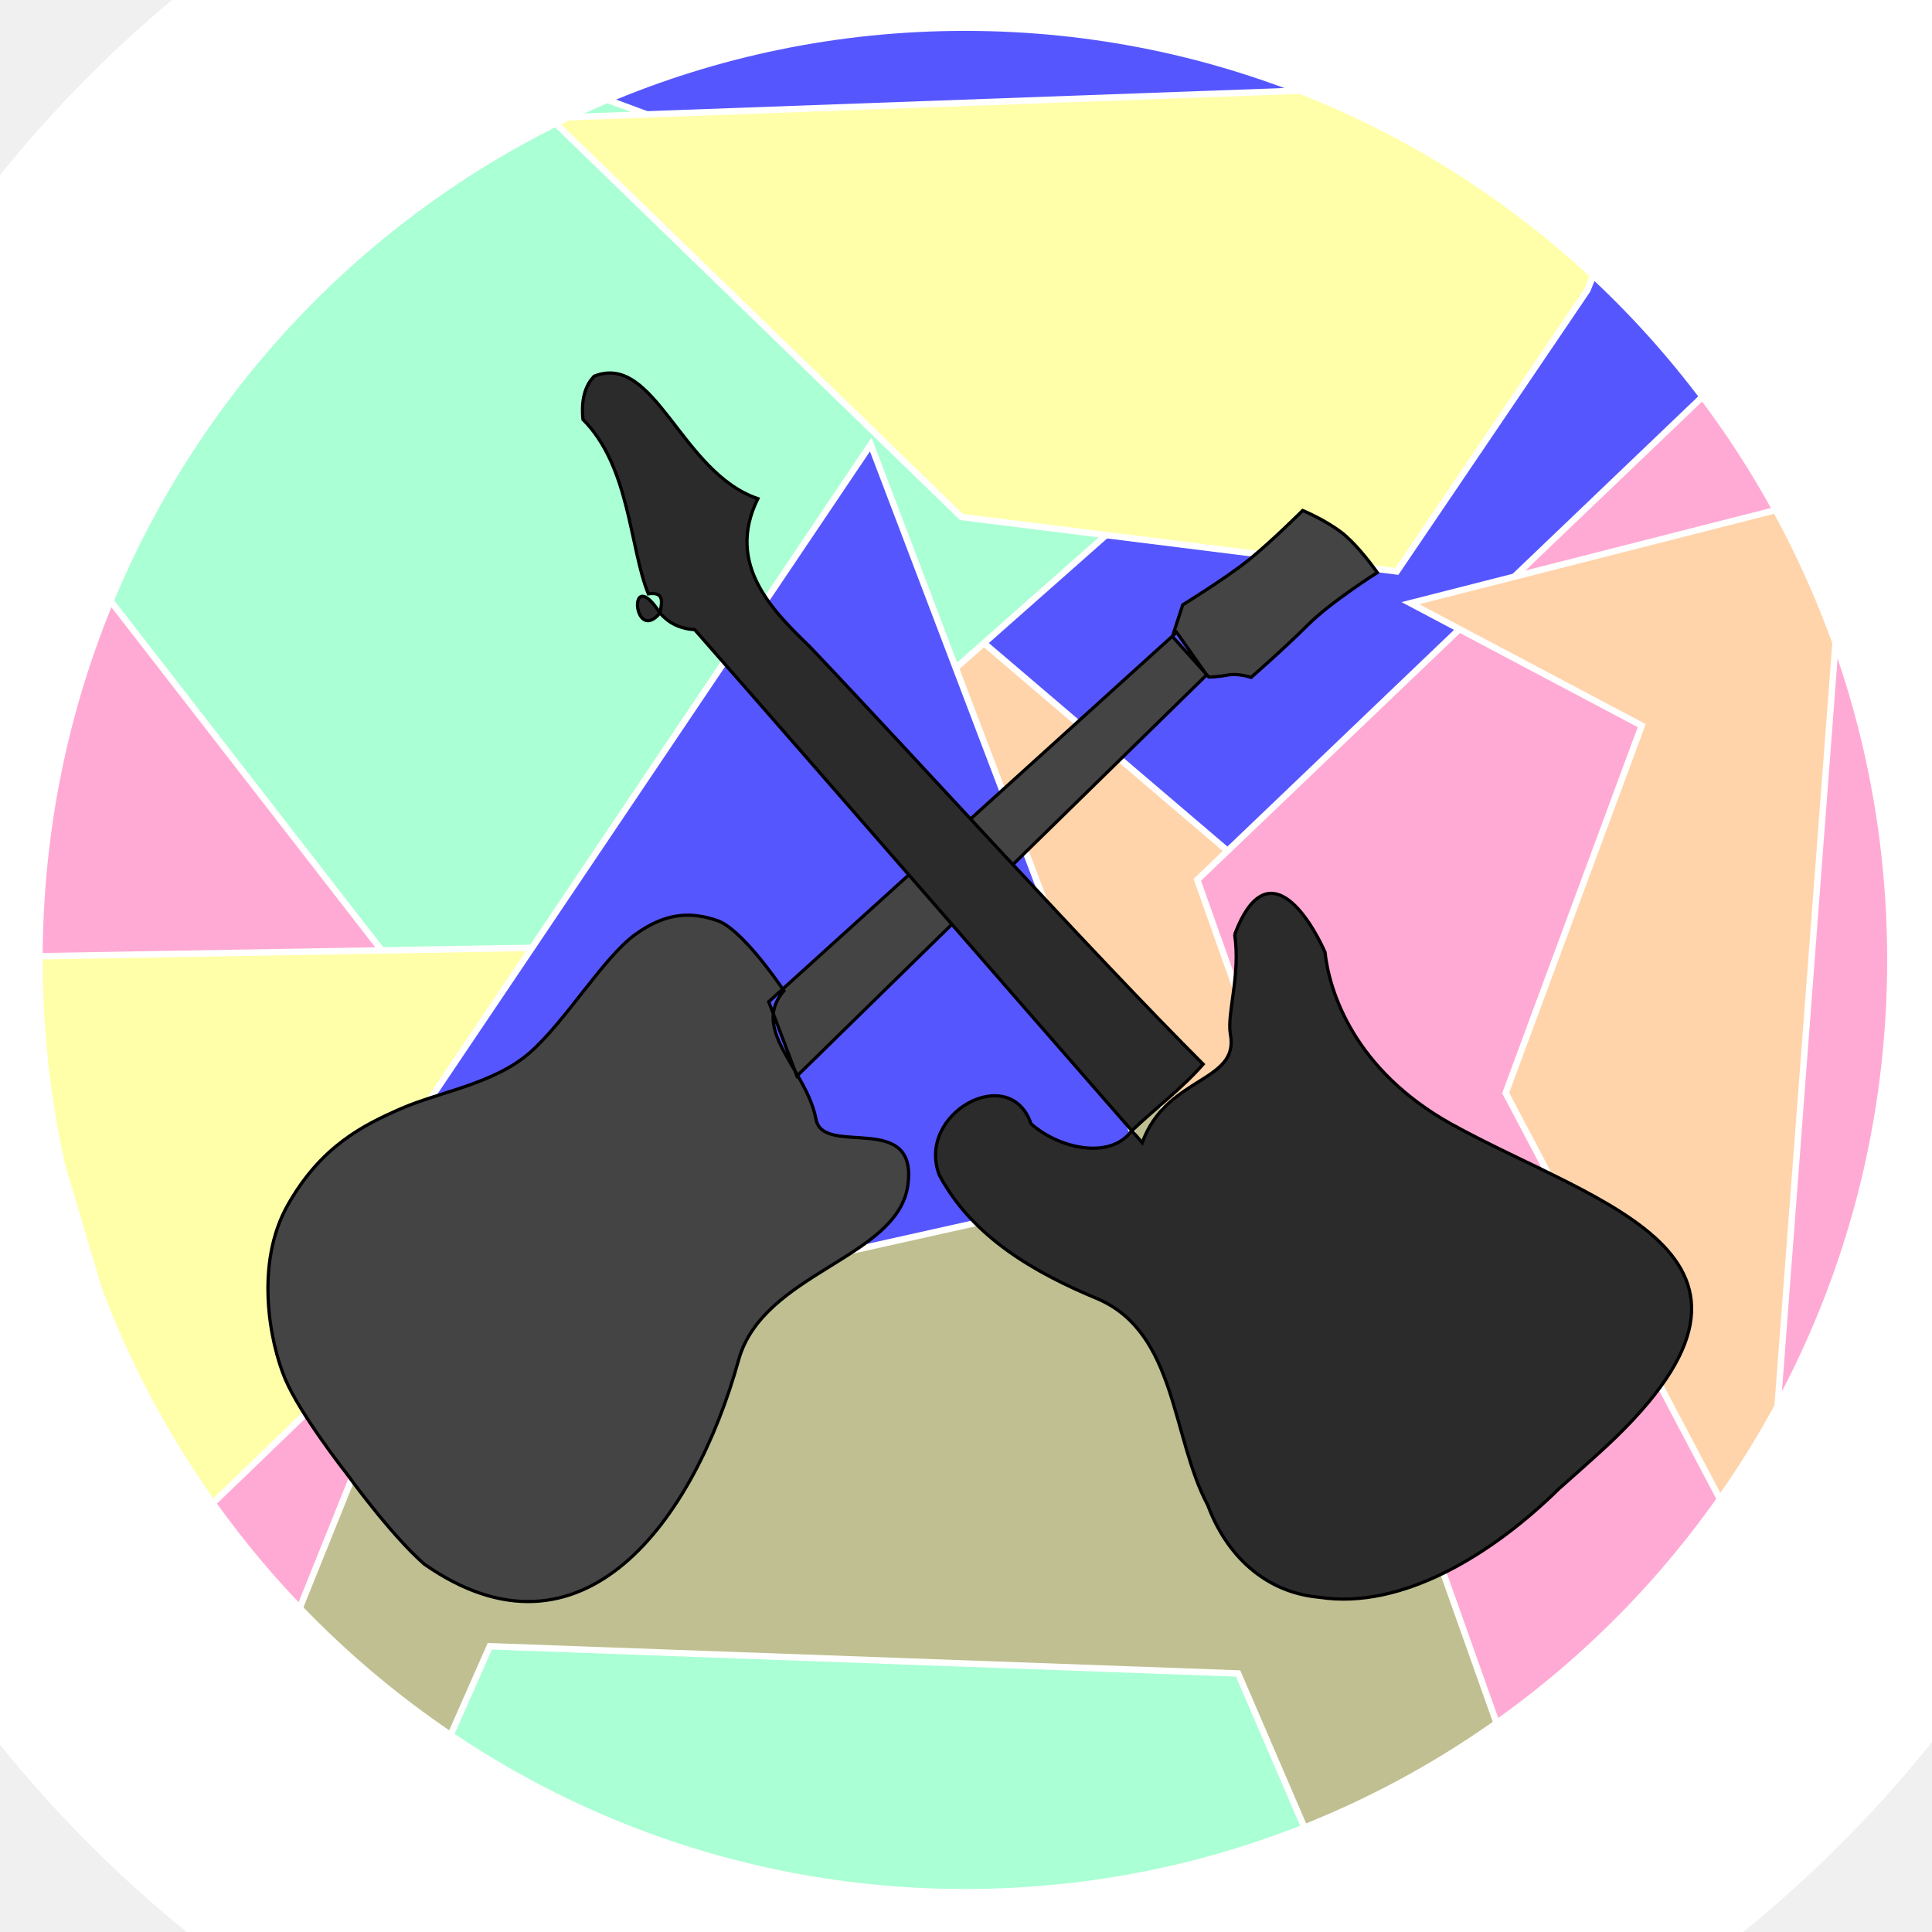
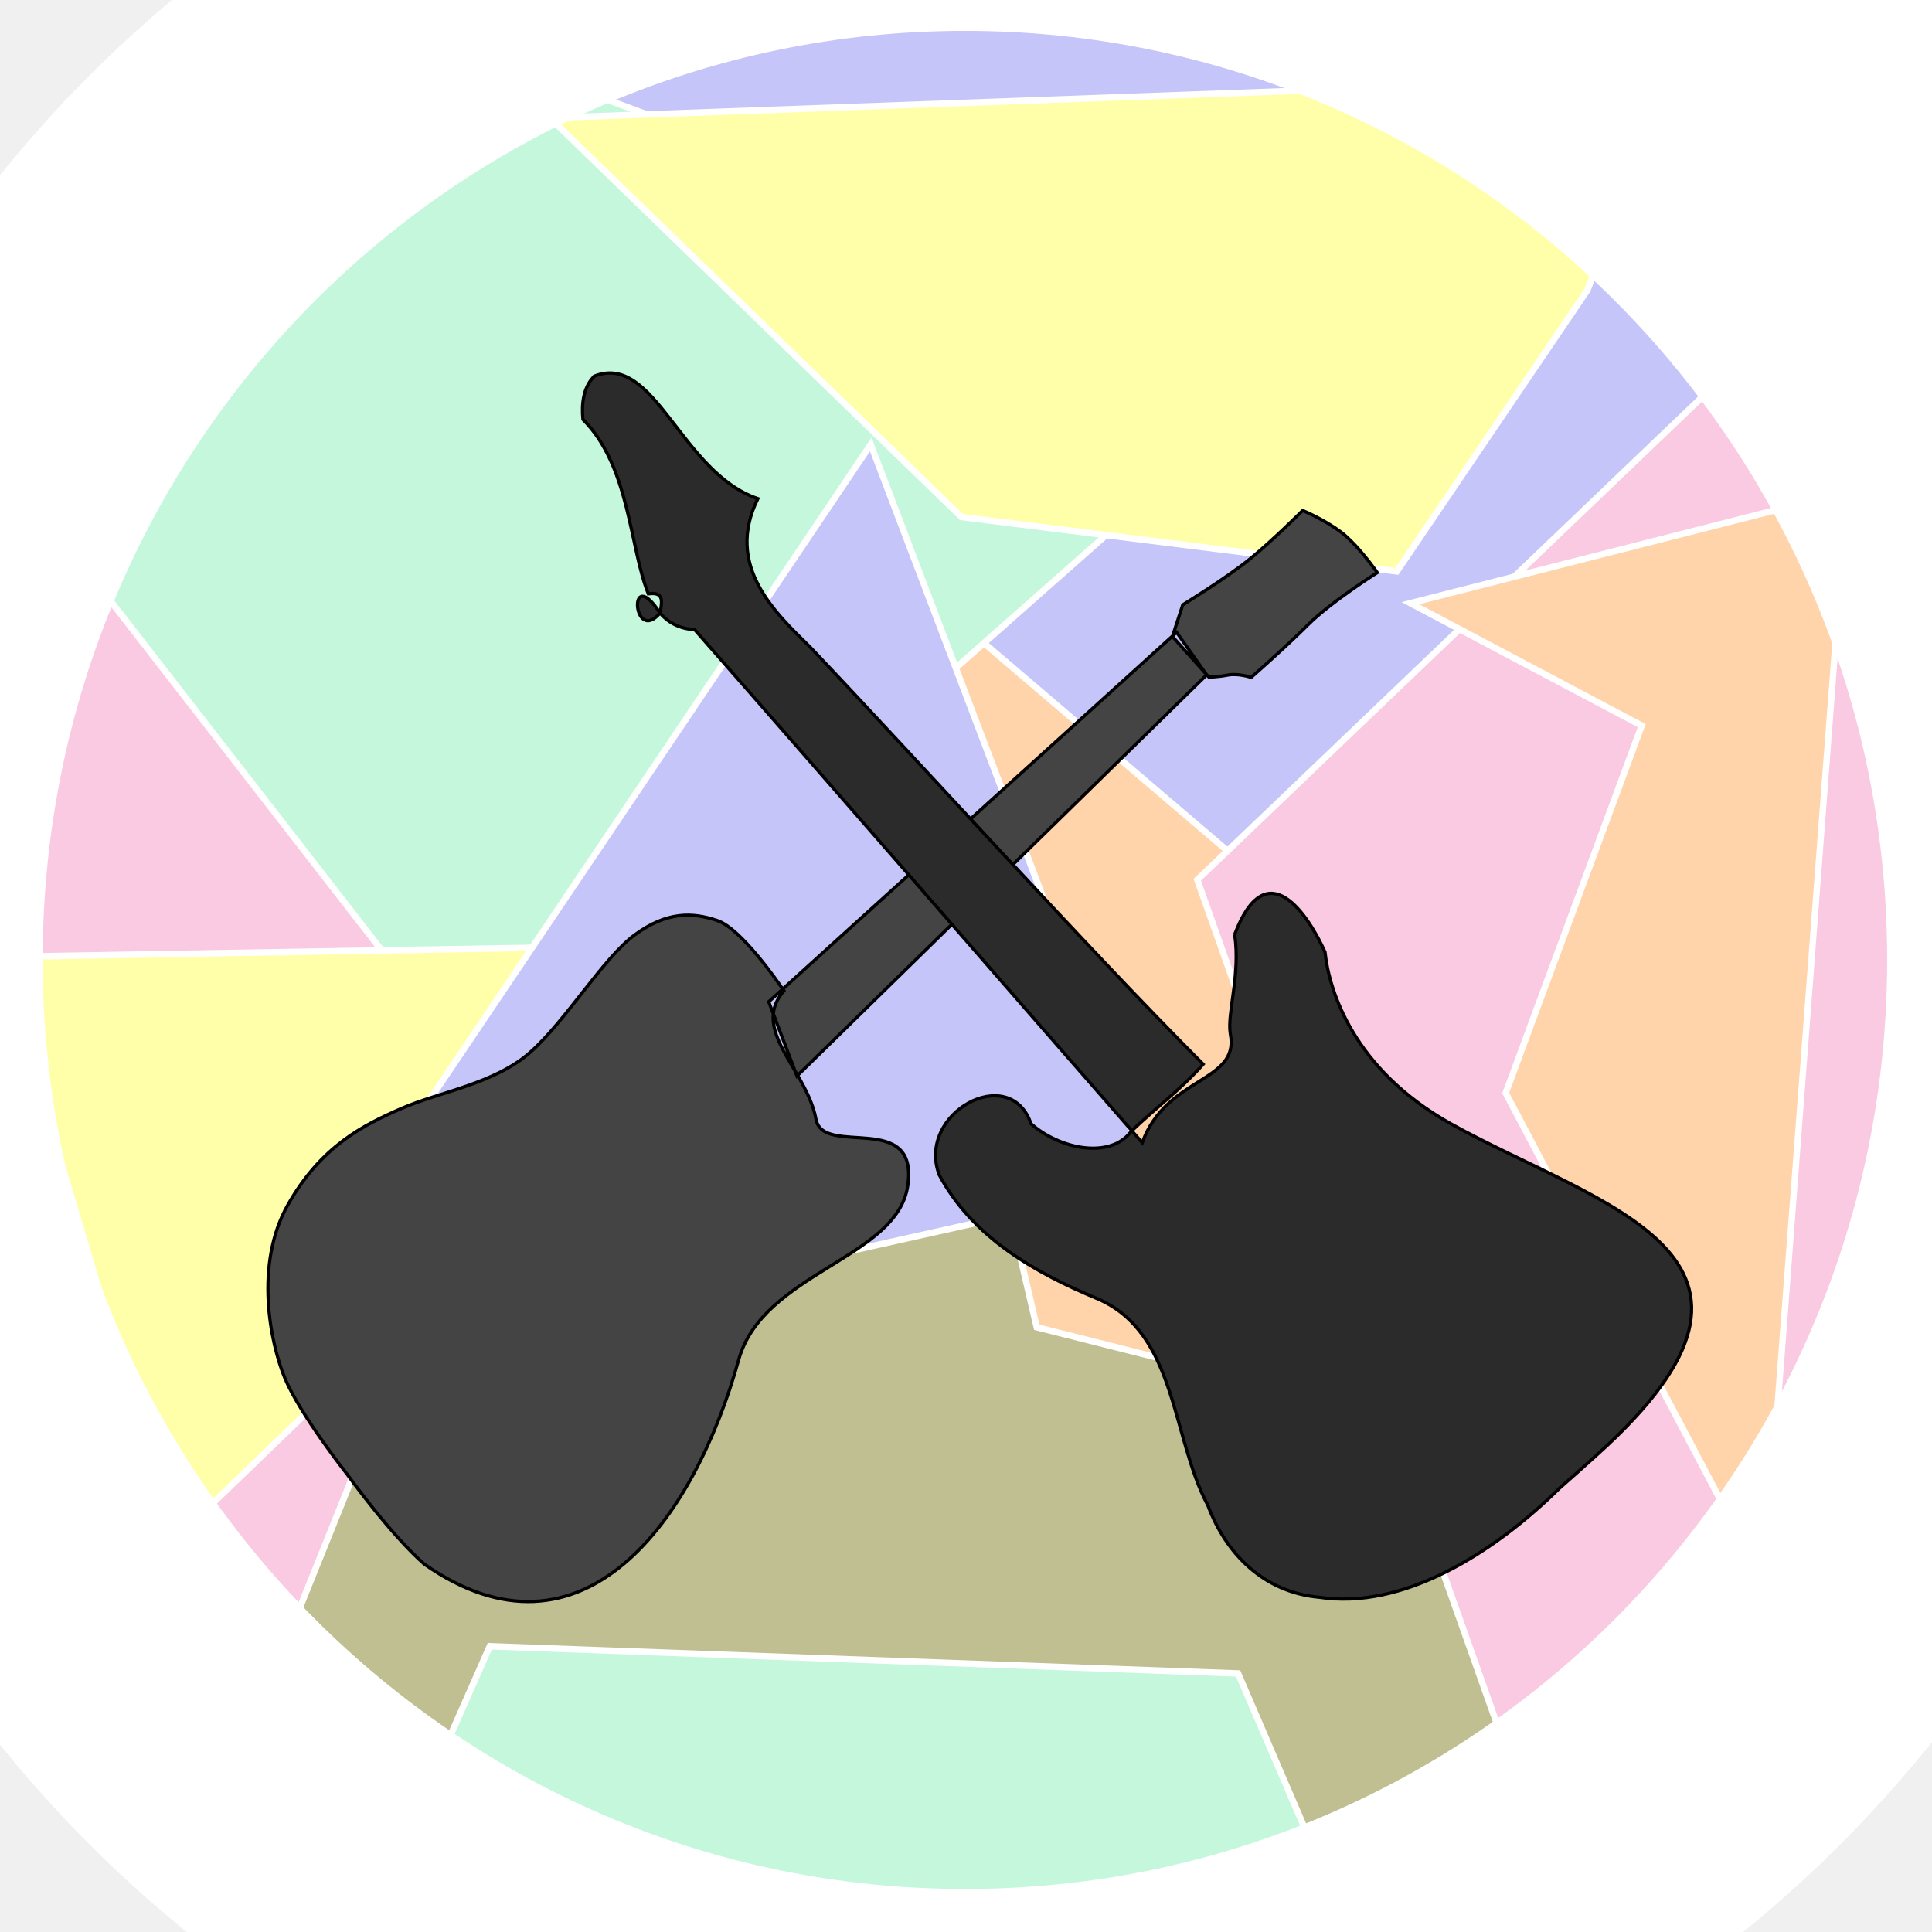
<svg xmlns="http://www.w3.org/2000/svg" width="600" height="600">
  <g>
-     <ellipse stroke="#000" ry="299.5" rx="299.333" id="svg_1" cy="299.5" cx="300" fill="#fff" />
-     <path transform="rotate(-40 353.915 360.512)" stroke="#ffffff" id="svg_49" d="m456.256,173.717l-204.682,38.109l108.439,41.935l-63.788,125.805l121.197,167.741l38.833,-373.59z" opacity="NaN" stroke-width="2" fill="#ffd4aa" />
-     <path transform="rotate(50 395.618 37.29)" stroke="#ffffff" stroke-width="2" id="svg_48" d="m134.775,233.502l351.215,-392.844l170.471,337.379l-332.693,55.885l-188.993,-0.42z" opacity="NaN" fill="#5656ff" />
-     <path stroke="#ffffff" id="svg_47" d="m66.568,446.048c0,0 230.983,-182.803 232.02,-184.08c0.371,1.277 232.762,305.307 232.391,304.03c0.371,1.277 -292.582,28.216 -292.954,26.939c0.371,1.277 -147.514,-48.753 -147.885,-50.03c0.371,1.277 -23.572,-96.859 -23.572,-96.859z" opacity="NaN" fill="#bfbf91" />
-     <path id="svg_46" d="m480.646,579.8l-108.82,-306.564l192.955,-184.504l35.211,173.237l-4.225,195.772l-115.12,122.06z" opacity="NaN" stroke-width="2" stroke="#ffffff" fill="#ffaad4" />
-     <path id="svg_45" d="m69.384,106.567l84.135,242.724l-84.506,209.856l-66.196,-139.435l-1.408,-250.701l67.976,-62.445z" opacity="NaN" stroke-width="2" stroke="#ffffff" fill="#ffaad4" />
-     <path id="svg_30" d="m280.088,643.923l0.569,0l0.176,-0.541l0.176,0.541l0.569,0l-0.46,0.334l0.176,0.541l-0.46,-0.334l-0.46,0.334l0.176,-0.541l-0.46,-0.334z" stroke-width="5" stroke="#000" fill="none" />
-     <path fill="#fff" stroke="#000" d="m-97.573,98.167c-0.084,-0.015 -0.113,-0.121 -0.063,-0.185c0.067,-0.098 0.209,-0.165 0.32,-0.103c0.002,-0.347 0.001,-0.693 0.001,-1.04c0.278,-0.056 0.557,-0.109 0.835,-0.165c-0.001,0.389 -0.001,0.777 -0.002,1.166c-0.044,0.118 -0.184,0.199 -0.307,0.163c-0.073,-0.022 -0.09,-0.116 -0.05,-0.174c0.056,-0.086 0.159,-0.145 0.263,-0.129c0.03,-0.003 0.073,0.045 0.061,-0.009c0,-0.234 0,-0.467 0,-0.701c-0.255,0.051 -0.511,0.1 -0.766,0.151c-0.001,0.282 0.003,0.564 -0.003,0.845c-0.018,0.095 -0.111,0.16 -0.2,0.179c-0.03,0.004 -0.06,0.007 -0.09,0.002l0,0zm0.666,-1.176c0.131,-0.026 0.262,-0.051 0.393,-0.077c0.017,-0.066 -0.058,-0.023 -0.095,-0.022c-0.224,0.044 -0.448,0.088 -0.672,0.132c-0.017,0.066 0.058,0.023 0.095,0.022c0.093,-0.018 0.186,-0.037 0.278,-0.055l0,0zm0,-0.116c0.131,-0.026 0.262,-0.051 0.393,-0.077c0.017,-0.066 -0.058,-0.023 -0.095,-0.022c-0.224,0.044 -0.448,0.088 -0.672,0.132c-0.017,0.066 0.058,0.023 0.095,0.022c0.093,-0.018 0.186,-0.037 0.278,-0.055l0,0z" id="svg_6" />
-     <path id="svg_2" opacity="NaN" stroke="null" fill="#000000" />
-     <path stroke="#ffffff" id="svg_39" d="m-43.29,86.567l193.992,250.048l254.926,-225.349l-243.659,-90.14" opacity="NaN" stroke-width="2" fill="#aaffd4" />
-     <path id="svg_40" d="m53.892,478.58l192.584,-185.627l-246.475,4.225l53.892,181.402z" opacity="NaN" stroke-width="2" stroke="#ffffff" fill="#ffffaa" />
-     <path id="svg_41" d="m573.603,152.763l-135.581,34.558l71.83,38.028l-42.253,114.083l80.281,152.111l25.723,-338.779z" opacity="NaN" stroke-width="2" stroke="#ffffff" fill="#ffd4aa" />
-     <path id="svg_42" d="m79.243,676.324l72.867,-165.064l232.391,8.451l47.887,111.266l-66.196,142.251l-286.949,-96.904z" opacity="NaN" stroke-width="2" stroke="#ffffff" fill="#aaffd4" />
-     <path id="svg_44" d="m170.791,36.615l127.796,123.946l135.209,16.901l59.154,-87.323l26.76,-66.196l-348.92,12.672z" opacity="NaN" stroke-width="2" stroke="#ffffff" fill="#ffffaa" />
-     <path stroke-width="2" stroke="#ffffff" id="svg_37" d="m90.511,405.342l179.908,-267.316l87.323,229.574l-170.42,38.028l-96.81,-0.286z" opacity="NaN" fill="#5656ff" />
-     <ellipse ry="34.507" rx="55.633" id="svg_52" cy="10.935" cx="591.208" stroke-width="99" stroke="#ffffff" fill="none" />
-     <ellipse stroke="#ffffff" stroke-width="99" ry="338.023" rx="335.911" id="svg_51" cy="298.114" cx="299.663" fill="none" />
+     <path fill="#bfbf91" opacity="NaN" d="m66.568,446.048c0,0 230.983,-182.803 232.02,-184.08c0.371,1.277 232.762,305.307 232.391,304.03c0.371,1.277 -292.582,28.216 -292.954,26.939c0.371,1.277 -147.514,-48.753 -147.885,-50.03c0.371,1.277 -23.572,-96.859 -23.572,-96.859l0,0z" id="svg_47" stroke="#ffffff" />
+     <path fill="#ffd4aa" stroke-width="2" opacity="NaN" d="m456.256,173.717l-204.682,38.109l108.439,41.935l-63.788,125.805l121.197,167.741l38.833,-373.59z" id="svg_49" stroke="#ffffff" transform="rotate(-40 353.915 360.512)" />
+     <path transform="rotate(50 395.618 37.29)" fill="#c5c5f9" opacity="NaN" d="m134.775,233.502l351.215,-392.844l170.471,337.379l-332.693,55.885l-188.993,-0.42z" id="svg_48" stroke-width="2" stroke="#ffffff" />
+     <path fill="#f9cae1" stroke="#ffffff" stroke-width="2" opacity="NaN" d="m480.646,579.8l-108.82,-306.564l192.955,-184.504l35.211,173.237l-4.225,195.772l-115.12,122.06l-0,-0z" id="svg_46" />
+     <path fill="#f9cae1" stroke="#ffffff" stroke-width="2" opacity="NaN" d="m69.384,106.567l84.135,242.724l-84.506,209.856l-66.196,-139.435l-1.408,-250.701l67.976,-62.445z" id="svg_45" />
+     <path fill="none" stroke="#000" stroke-width="5" d="m280.088,643.923l0.569,0l0.176,-0.541l0.176,0.541l0.569,0l-0.46,0.334l0.176,0.541l-0.46,-0.334l-0.46,0.334l0.176,-0.541l-0.46,-0.334z" id="svg_30" />
+     <path id="svg_6" d="m-97.573,98.167c-0.084,-0.015 -0.113,-0.121 -0.063,-0.185c0.067,-0.098 0.209,-0.165 0.32,-0.103c0.002,-0.347 0.001,-0.693 0.001,-1.04c0.278,-0.056 0.557,-0.109 0.835,-0.165c-0.001,0.389 -0.001,0.777 -0.002,1.166c-0.044,0.118 -0.184,0.199 -0.307,0.163c-0.073,-0.022 -0.09,-0.116 -0.05,-0.174c0.056,-0.086 0.159,-0.145 0.263,-0.129c0.03,-0.003 0.073,0.045 0.061,-0.009c0,-0.234 0,-0.467 0,-0.701c-0.255,0.051 -0.511,0.1 -0.766,0.151c-0.001,0.282 0.003,0.564 -0.003,0.845c-0.018,0.095 -0.111,0.16 -0.2,0.179c-0.03,0.004 -0.06,0.007 -0.09,0.002l0,0zm0.666,-1.176c0.131,-0.026 0.262,-0.051 0.393,-0.077c0.017,-0.066 -0.058,-0.023 -0.095,-0.022c-0.224,0.044 -0.448,0.088 -0.672,0.132c-0.017,0.066 0.058,0.023 0.095,0.022c0.093,-0.018 0.186,-0.037 0.278,-0.055l0,0zm0,-0.116c0.131,-0.026 0.262,-0.051 0.393,-0.077c0.017,-0.066 -0.058,-0.023 -0.095,-0.022c-0.224,0.044 -0.448,0.088 -0.672,0.132c-0.017,0.066 0.058,0.023 0.095,0.022c0.093,-0.018 0.186,-0.037 0.278,-0.055l0,0z" stroke="#000" fill="#fff" />
+     <path fill="#000000" stroke="null" opacity="NaN" id="svg_2" />
+     <path fill="#c5f7dd" stroke-width="2" opacity="NaN" d="m-43.29,86.567l193.992,250.048l254.926,-225.349l-243.659,-90.14" id="svg_39" stroke="#ffffff" />
+     <path fill="#ffffaa" stroke="#ffffff" stroke-width="2" opacity="NaN" d="m53.892,478.58l192.584,-185.627l-246.475,4.225l53.892,181.402z" id="svg_40" />
+     <path fill="#ffd4aa" stroke="#ffffff" stroke-width="2" opacity="NaN" d="m573.603,152.763l-135.581,34.558l71.83,38.028l-42.253,114.083l80.281,152.111l25.723,-338.779l0,-0z" id="svg_41" />
+     <path fill="#c5f7dd" stroke="#ffffff" stroke-width="2" opacity="NaN" d="m79.243,676.324l72.867,-165.064l232.391,8.451l47.887,111.266l-66.196,142.251l-286.949,-96.904l0,0z" id="svg_42" />
+     <path fill="#ffffaa" stroke="#ffffff" stroke-width="2" opacity="NaN" d="m170.791,36.615l127.796,123.946l135.209,16.901l59.154,-87.323l26.76,-66.196l-348.92,12.672z" id="svg_44" />
+     <path fill="#c5c5f9" opacity="NaN" d="m90.511,405.342l179.908,-267.316l87.323,229.574l-170.42,38.028l-96.81,-0.286z" id="svg_37" stroke="#ffffff" stroke-width="2" />
+     <ellipse fill="none" stroke="#ffffff" stroke-width="99" cx="591.208" cy="10.935" id="svg_52" rx="55.633" ry="34.507" />
+     <ellipse fill="none" cx="299.663" cy="298.114" id="svg_51" rx="335.911" ry="338.023" stroke-width="99" stroke="#ffffff" />
  </g>
  <g>
    <path fill="none" stroke="#000" stroke-width="5" d="m280.088,643.923l0.569,0l0.176,-0.541l0.176,0.541l0.569,0l-0.46,0.334l0.176,0.541l-0.46,-0.334l-0.46,0.334l0.176,-0.541l-0.46,-0.334z" id="svg_30" />
    <path id="svg_5" d="m728.167,418.839c0.026,-0.046 0.072,-0.107 -0.008,-0.121c-0.022,-0.012 -0.045,-0.032 -0.067,-0.009c-0.05,0.02 -0.093,0.047 -0.041,0.099c0.023,0.033 0.044,0.106 0.071,0.114c0.016,-0.027 0.03,-0.055 0.045,-0.082l0,0zm-0.11,0.128c-0.046,-0.082 -0.083,-0.169 -0.139,-0.245c-0.068,-0.073 -0.202,-0.04 -0.233,0.053c-0.041,0.093 0.047,0.203 0.146,0.192c0.075,0.001 0.151,0.005 0.225,-0.001zm0.38,0.003c0.097,-0.013 0.153,-0.136 0.098,-0.217c-0.049,-0.087 -0.19,-0.09 -0.24,-0.002c-0.043,0.071 -0.08,0.146 -0.119,0.219c0.087,0.005 0.174,0.004 0.261,-0.001l0,0zm0.161,0.104c0.033,-0.029 0.162,-0.064 0.064,-0.091c-0.024,-0.007 -0.052,-0.038 -0.074,-0.03c-0.047,0.058 -0.119,0.093 -0.195,0.089c-0.015,0.005 -0.09,-0.007 -0.07,0.007c0.053,0.03 0.105,0.063 0.16,0.09c0.039,-0.021 0.076,-0.043 0.114,-0.065l0,0zm-0.758,0.017c0.028,-0.017 0.057,-0.033 0.085,-0.05c-0.087,-0.004 -0.186,0.008 -0.251,-0.062c-0.018,-0.021 -0.036,-0.044 -0.062,-0.018c-0.031,0.021 -0.125,0.043 -0.052,0.069c0.063,0.037 0.126,0.076 0.191,0.11c0.031,-0.014 0.06,-0.033 0.09,-0.049l0,0zm0.416,0.184c0.037,-0.03 0.126,-0.058 0.129,-0.089c-0.083,-0.048 -0.164,-0.101 -0.251,-0.141c-0.03,-0.011 -0.054,0.006 -0.078,0.021c-0.071,0.042 -0.144,0.082 -0.213,0.128c0.09,0.056 0.181,0.11 0.273,0.162c0.047,-0.026 0.093,-0.054 0.14,-0.081l0,0zm0.369,0.092c0.038,-0.024 0.076,-0.048 0.114,-0.072c-0,-0.081 0.001,-0.161 -0.001,-0.242c-0.077,0.043 -0.153,0.088 -0.227,0.135c-0.008,0.083 -0.004,0.168 -0.002,0.251c0.039,-0.023 0.078,-0.048 0.117,-0.072zm-0.894,-0.051c0.004,-0.069 0.012,-0.147 -0.071,-0.167c-0.052,-0.024 -0.125,-0.087 -0.165,-0.086c-0.001,0.077 -0.001,0.155 -0.001,0.232c0.077,0.048 0.153,0.099 0.232,0.144c0.008,-0.04 0.003,-0.082 0.004,-0.123zm0.553,0.266c0.046,-0.029 0.091,-0.058 0.137,-0.087c-0,-0.083 0.003,-0.167 -0.001,-0.25c-0.05,0.014 -0.108,0.059 -0.161,0.087c-0.04,0.023 -0.079,0.046 -0.119,0.07c0.001,0.089 -0.002,0.178 0.003,0.267c0.047,-0.028 0.093,-0.057 0.14,-0.087l0,0zm-0.192,-0.047c0,-0.044 0,-0.089 0,-0.133c-0.092,-0.054 -0.183,-0.108 -0.275,-0.161c-0.005,0.085 -0.002,0.17 -0.003,0.255c0.092,0.057 0.183,0.116 0.275,0.172c0.004,-0.044 0.002,-0.089 0.003,-0.133zm0.535,0.179c0.037,-0.025 0.075,-0.05 0.112,-0.075c-0.002,-0.079 0.004,-0.159 -0.004,-0.237c-0.078,0.044 -0.153,0.095 -0.229,0.142c0.002,0.082 -0.004,0.164 0.005,0.245c0.039,-0.024 0.078,-0.05 0.116,-0.076zm-0.897,-0.044c-0,-0.041 -0.001,-0.083 -0.001,-0.124c-0.077,-0.048 -0.154,-0.098 -0.232,-0.145c-0.005,0.079 -0.002,0.159 -0.003,0.238c0.078,0.052 0.155,0.105 0.234,0.155c0.003,-0.041 0.002,-0.083 0.002,-0.124zm0.556,0.272c0.045,-0.03 0.091,-0.06 0.136,-0.09c-0,-0.084 0.002,-0.168 -0.001,-0.252c-0.092,0.057 -0.184,0.115 -0.275,0.174c-0.01,0.081 -0.004,0.165 -0.004,0.247c0.028,0.017 0.101,-0.059 0.143,-0.078l0,0zm-0.194,-0.036c-0.005,-0.058 0.024,-0.14 -0.05,-0.162c-0.074,-0.047 -0.148,-0.095 -0.224,-0.14c-0.011,0.08 0.001,0.162 -0.008,0.243c0.09,0.065 0.183,0.128 0.277,0.187c0.008,-0.042 0.003,-0.086 0.004,-0.128l0,0zm-0.316,-0.015c-0.11,-0.073 -0.22,-0.147 -0.33,-0.22c0,-0.226 -0.003,-0.453 0.001,-0.679c0.055,-0.034 0.114,-0.062 0.17,-0.093c-0.037,-0.105 0.016,-0.232 0.122,-0.271c0.089,-0.036 0.196,-0.004 0.253,0.073c0.041,-0.021 0.082,-0.042 0.123,-0.063c0.041,0.021 0.083,0.043 0.124,0.064c0.059,-0.07 0.161,-0.11 0.249,-0.071c0.106,0.037 0.163,0.164 0.125,0.269c0.057,0.032 0.119,0.057 0.171,0.097c0.002,0.225 0,0.45 -0,0.675c-0.219,0.145 -0.434,0.295 -0.656,0.434c-0.065,-0 -0.12,-0.07 -0.18,-0.099c-0.058,-0.038 -0.116,-0.077 -0.174,-0.115l0,0z" stroke="#000" fill="#fff" />
    <path id="svg_9" d="m732.808,385.12c-0.04,-0.034 -0.116,0.003 -0.125,-0.059c-0.018,-0.055 0.036,-0.098 0.072,-0.132c0.063,-0.031 0.135,-0.035 0.202,-0.049c0.081,-0.012 0.166,-0.022 0.236,-0.069c0.08,-0.05 0.168,-0.091 0.264,-0.091c0.132,-0.005 0.269,-0 0.391,0.056c0.077,0.035 0.159,0.052 0.241,0.069c0.07,0.009 0.054,0.084 0.077,0.131c0.018,0.053 -0.021,0.106 -0.077,0.108c-0.059,0.013 -0.129,0.015 -0.17,0.067c-0.042,0.047 -0.118,0.045 -0.162,0c-0.018,-0.011 -0.03,-0.038 -0.054,-0.033c-0.222,0.001 -0.443,-0.003 -0.665,0.004c-0.058,-0.005 -0.082,0.067 -0.143,0.062c-0.032,0.001 -0.061,-0.05 -0.088,-0.065l0,0z" stroke="#000" fill="#fff" />
    <path id="svg_13" d="m-117.715,288.106l0,0c0,-0.411 0.334,-0.745 0.745,-0.745l0,0c0.198,0 0.387,0.078 0.527,0.218c0.14,0.14 0.218,0.329 0.218,0.527l0,0c0,0.411 -0.334,0.745 -0.745,0.745l0,0c-0.411,0 -0.745,-0.334 -0.745,-0.745zm0.372,0l0,0c0,0.206 0.167,0.372 0.372,0.372c0.206,0 0.372,-0.167 0.372,-0.372c0,-0.206 -0.167,-0.372 -0.372,-0.372l0,0c-0.206,0 -0.372,0.167 -0.372,0.372z" stroke="#000" fill="#2b2b2b" />
    <path transform="rotate(45 259.278 310.581)" stroke="#000" id="svg_14" d="m271.621,96.404c-1.402,0.009 -2.758,0.092 -3.989,0.265c-6.567,0.922 -13.139,3.683 -13.139,3.683c0,0 0.008,12.914 -0.93,22.137c-0.938,9.223 -4.69,24.893 -4.69,24.893l4.609,9.075l0.081,-1.682l15.511,2.676l1.375,0.079c0,0 1.87,-1.843 3.746,-4.61c1.876,-2.767 5.633,-4.61 5.633,-4.61c0,0 0.93,-13.834 0.93,-23.978c0,-10.145 3.76,-26.747 3.76,-26.747c0,0 -6.819,-1.217 -12.897,-1.179l-0,-0zm-2.547,61.046l-15.511,-0.835l-0.081,-0.159l-8.072,163.16c0.283,0.054 0.647,0.119 0.647,0.119c0.216,3.132 1.186,5.515 2.709,7.379l17.303,7.776c0.52,0.136 1.04,0.27 1.563,0.411l1.873,-177.772l-0.431,-0.079l0,-0zm-1.442,177.851l0,0.291l-1.563,-0.702c-7.019,-1.836 -13.701,-3.367 -17.303,-7.776l-3.652,-1.643l0.296,-5.855c-3.162,-0.599 -22.489,-4.075 -29.378,-0.689c-7.505,3.689 -13.136,9.22 -15.012,21.21c-1.876,11.99 3.755,34.128 2.817,48.884c-0.938,14.756 -11.265,28.588 -15.956,40.578c-4.691,11.989 -9.375,25.826 -3.746,46.115c5.629,20.29 26.273,34.125 37.531,38.736c11.258,4.611 34.701,7.379 34.701,7.379c0,0 22.529,3.704 36.601,2.782c29.552,-5.234 41.946,-22.477 43.784,-44.022c1.839,-21.545 -6.886,-47.391 -19.581,-69.842c-13.881,-24.548 12.554,-57.082 -1.119,-75.406c-14.226,-19.067 -24.739,12.408 -34.728,5.564c-4.055,-2.778 -8.906,-4.316 -13.692,-5.604l0,-0z" fill="#444444" />
    <path transform="rotate(-45 320.095 304.701)" stroke="#000" id="svg_17" d="m356.327,76.041c-4.229,0.306 -8.073,3.133 -11.214,6.981c0.014,20.629 -17.888,38.366 -23.937,52.648c3.709,2.831 1.818,4.495 -1.659,6.786c-0.274,3.856 0.753,7.613 3.971,11.271c-4.169,64.165 -9.694,141.244 -14.029,206.031c9.893,0.211 19.88,1.712 30.272,1.053c-0.011,-49.883 4.086,-129.573 5.281,-177.756c-0.163,-15.644 -0.811,-36.819 21.119,-44.224c-11.176,-22.652 9.53,-54.704 -8.95,-62.788c-0.235,-0.002 -0.471,-0.014 -0.705,0c-0.05,0.003 -0.1,-0.004 -0.15,0l0,-0l0,-0zm18.815,263.191c-7.587,10.216 -18.976,15.583 -22.764,20.847c-8.651,12.975 -23.139,-4.853 -43.271,4.591c0.105,-1.569 0.246,-3.328 0.352,-4.912c-0.116,-0.003 -0.237,0.002 -0.352,0c-10.716,1.552 -19.563,-11.819 -20.266,-23.672c8.934,-18.219 -22.918,-27.59 -31.379,-8.932c-6.345,20.847 -0.66,42.156 7.695,62.321c9.547,24.765 -14.275,46.243 -21.272,69.222c-6.658,14.56 -6.873,31.366 4.324,44.73c15.265,20.815 47.331,28.543 76.538,28.743c5.204,0.343 10.376,0.634 15.588,0.896c92.717,5.032 55.282,-53.84 40.684,-104.828c-9.369,-33.194 2.385,-55.745 10.088,-65.297c4.279,-11.262 9.702,-35.243 -15.965,-23.707l0,-0.002l0,-0zm-55.625,-196.776c3.918,-18.262 -13.041,1.086 0,0z" fill="#2b2b2b" />
  </g>
</svg>
